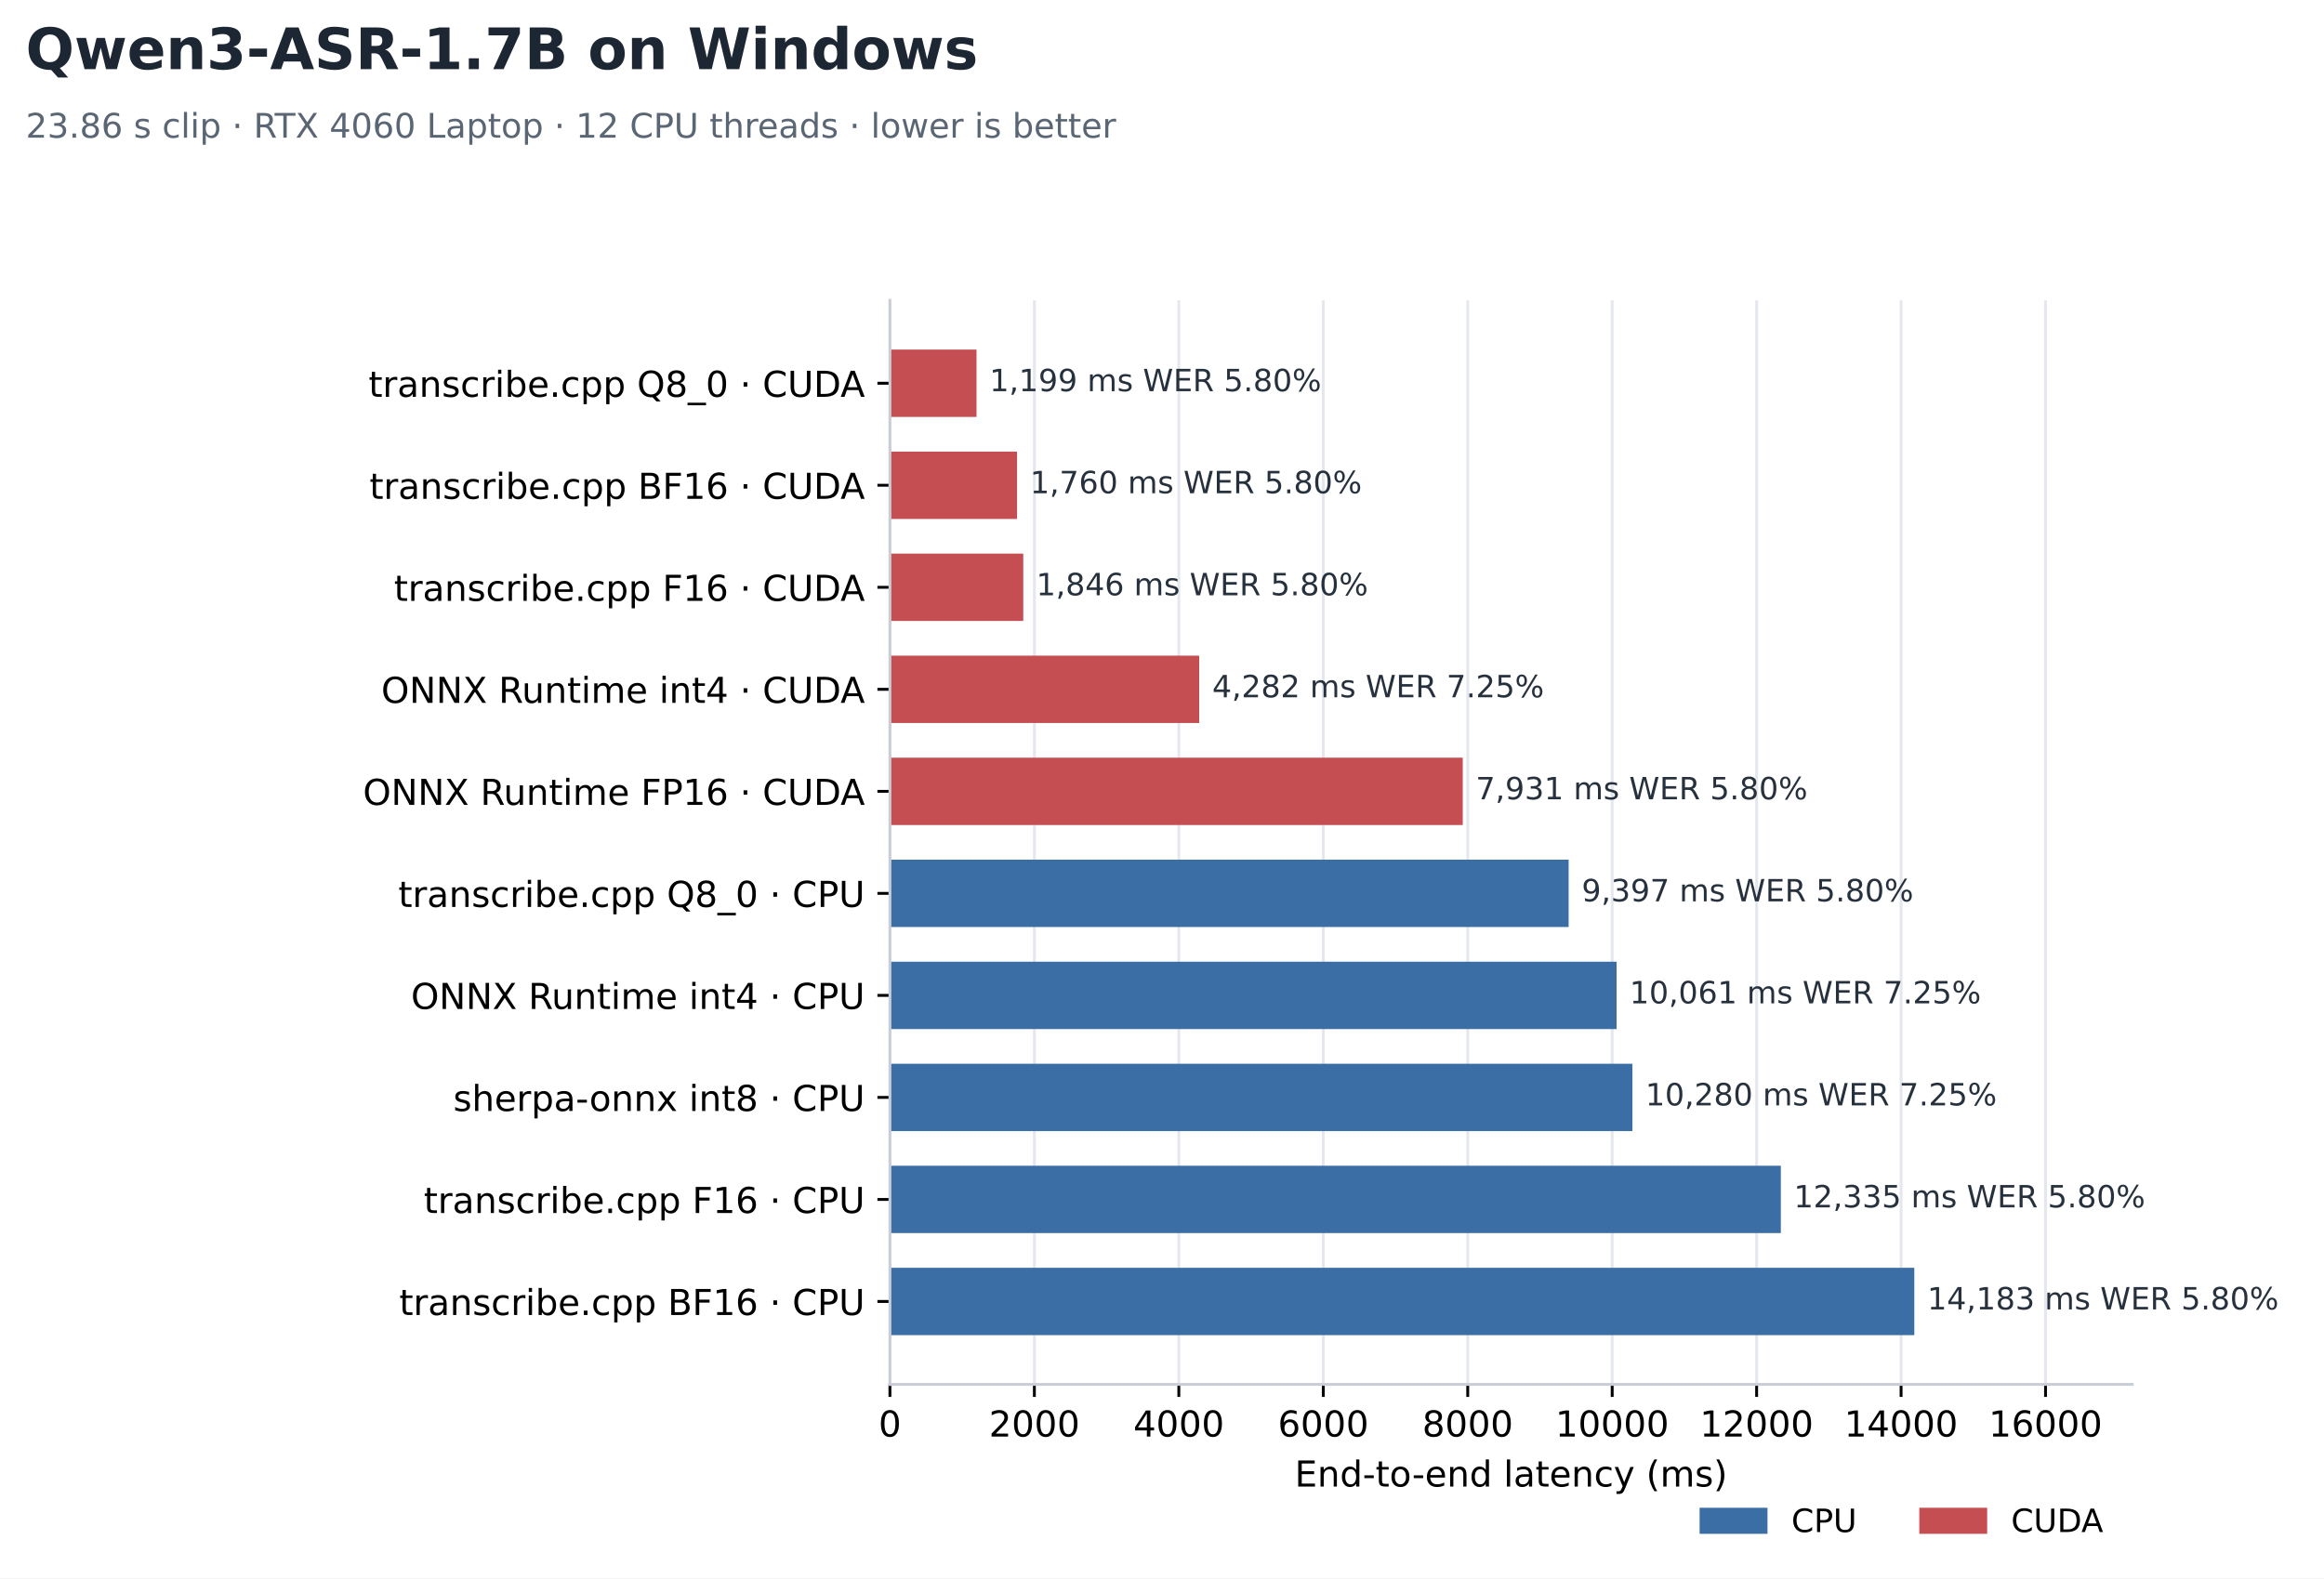
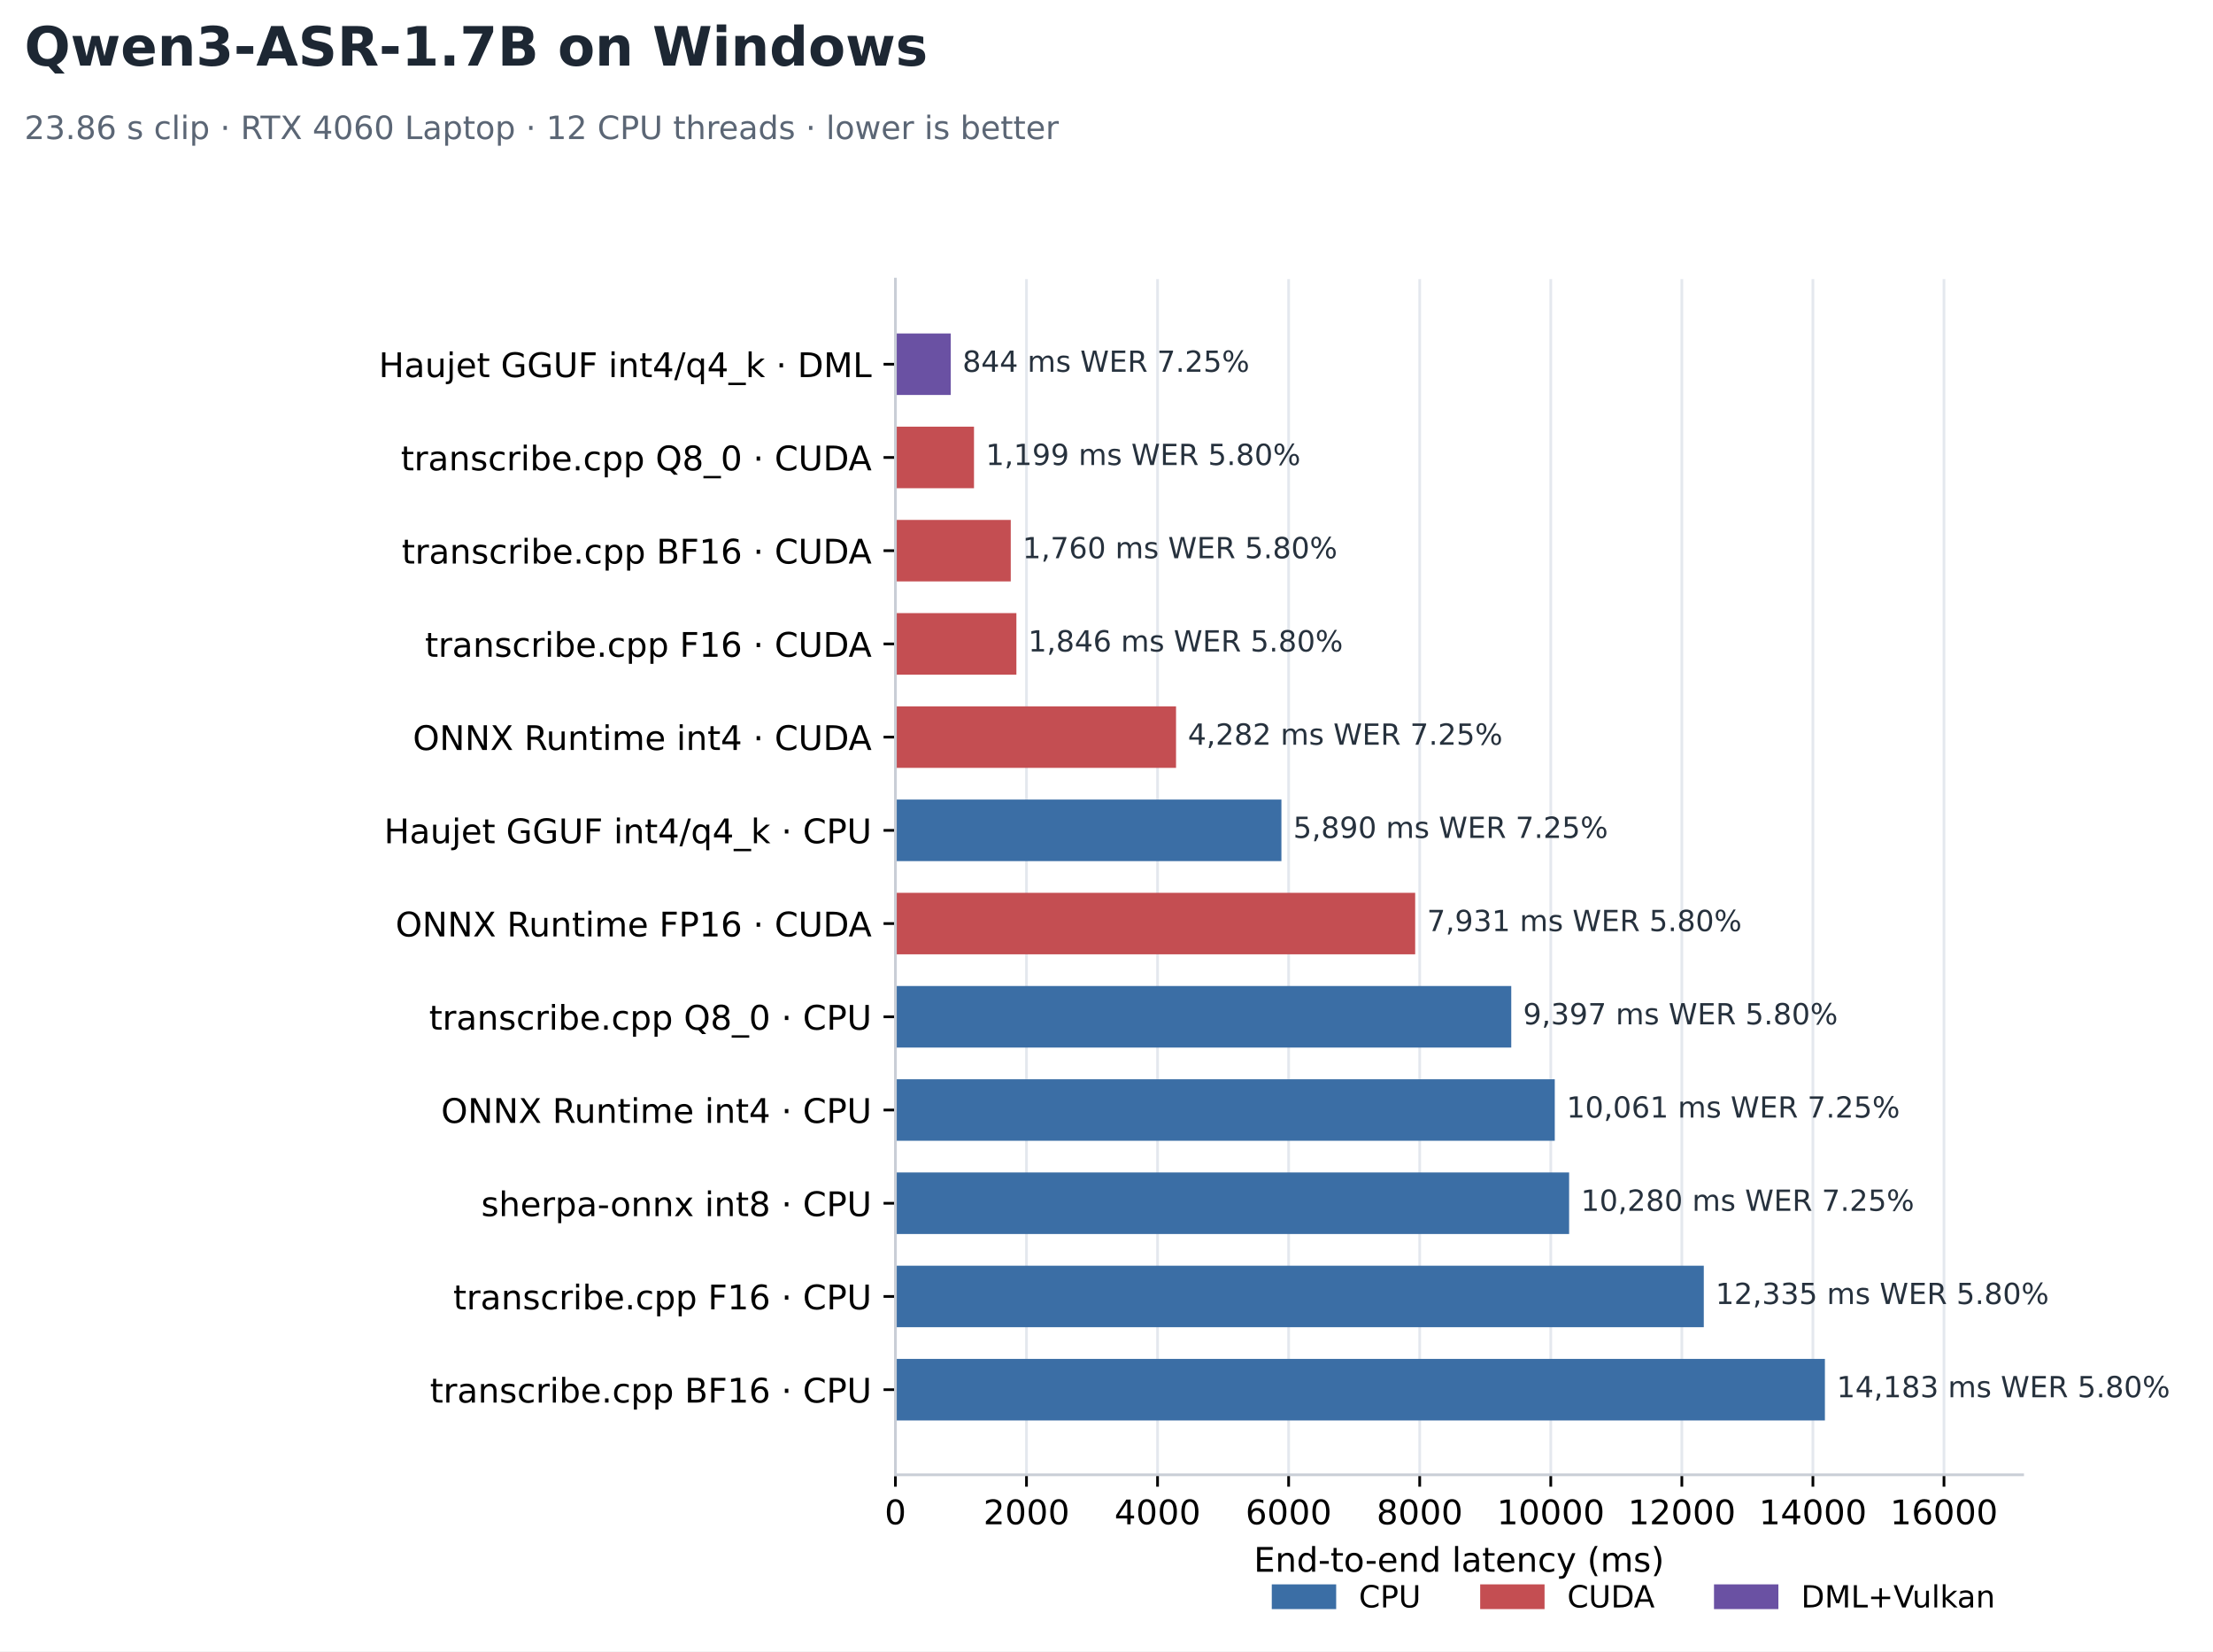
- <svg xmlns="http://www.w3.org/2000/svg" xmlns:xlink="http://www.w3.org/1999/xlink" width="650.568pt" height="441.941pt" viewBox="0 0 650.568 441.941" version="1.1">
+ <svg xmlns="http://www.w3.org/2000/svg" xmlns:xlink="http://www.w3.org/1999/xlink" width="653.061pt" height="487.25pt" viewBox="0 0 653.061 487.25" version="1.1">
  <defs>
    <style type="text/css">*{stroke-linejoin: round; stroke-linecap: butt}</style>
  </defs>
  <g id="figure_1">
    <g id="patch_1">
-       <path d="M 0 441.941  L 650.568 441.941  L 650.568 0  L 0 0  z " style="fill: #ffffff" />
+       <path d="M 0 487.25 L 653.061 487.25 L 653.061 0 L 0 0 z " style="fill: #ffffff" />
    </g>
    <g id="axes_1">
      <g id="patch_2">
-         <path d="M 249.12 387.637  L 596.88 387.637  L 596.88 84.085  L 249.12 84.085  z " style="fill: #ffffff" />
+         <path d="M 264.24 435.158 L 596.88 435.158 L 596.88 82.358 L 264.24 82.358 z " style="fill: #ffffff" />
      </g>
      <g id="matplotlib.axis_1">
        <g id="xtick_1">
          <g id="line2d_1">
-             <path d="M 249.12 387.637  L 249.12 84.085  " clip-path="url(#p15d87796dc)" style="fill: none; stroke: #e4e8ee; stroke-width: 0.8; stroke-linecap: square" />
+             <path d="M 264.24 435.158 L 264.24 82.358 " clip-path="url(#p6e36f638e1)" style="fill: none; stroke: #e4e8ee; stroke-width: 0.8; stroke-linecap: square" />
          </g>
          <g id="line2d_2">
            <defs>
-               <path id="m30df785ba6" d="M 0 0  L 0 3.5  " style="stroke: #000000; stroke-width: 0.8" />
+               <path id="md9aa407886" d="M 0 0 L 0 3.5 " style="stroke: #000000; stroke-width: 0.8" />
            </defs>
            <g>
-               <use xlink:href="#m30df785ba6" x="249.12" y="387.637" style="stroke: #000000; stroke-width: 0.8" />
+               <use xlink:href="#md9aa407886" x="264.24" y="435.158" style="stroke: #000000; stroke-width: 0.8" />
            </g>
          </g>
          <g id="text_1">
-             <text style="font-size: 10px; font-family: 'DejaVu Sans'; text-anchor: middle" x="249.12" y="402.235" transform="rotate(-0 249.12 402.2352)">0</text>
+             <text style="font-size: 10px; font-family: 'DejaVu Sans'; text-anchor: middle" x="264.24" y="449.755" transform="rotate(-0 264.24 449.7552)">0</text>
          </g>
        </g>
        <g id="xtick_2">
          <g id="line2d_3">
-             <path d="M 289.557 387.637  L 289.557 84.085  " clip-path="url(#p15d87796dc)" style="fill: none; stroke: #e4e8ee; stroke-width: 0.8; stroke-linecap: square" />
+             <path d="M 302.919 435.158 L 302.919 82.358 " clip-path="url(#p6e36f638e1)" style="fill: none; stroke: #e4e8ee; stroke-width: 0.8; stroke-linecap: square" />
          </g>
          <g id="line2d_4">
            <g>
-               <use xlink:href="#m30df785ba6" x="289.557" y="387.637" style="stroke: #000000; stroke-width: 0.8" />
+               <use xlink:href="#md9aa407886" x="302.919" y="435.158" style="stroke: #000000; stroke-width: 0.8" />
            </g>
          </g>
          <g id="text_2">
-             <text style="font-size: 10px; font-family: 'DejaVu Sans'; text-anchor: middle" x="289.557" y="402.235" transform="rotate(-0 289.5572 402.2352)">2000</text>
+             <text style="font-size: 10px; font-family: 'DejaVu Sans'; text-anchor: middle" x="302.919" y="449.755" transform="rotate(-0 302.9191 449.7552)">2000</text>
          </g>
        </g>
        <g id="xtick_3">
          <g id="line2d_5">
-             <path d="M 329.994 387.637  L 329.994 84.085  " clip-path="url(#p15d87796dc)" style="fill: none; stroke: #e4e8ee; stroke-width: 0.8; stroke-linecap: square" />
+             <path d="M 341.598 435.158 L 341.598 82.358 " clip-path="url(#p6e36f638e1)" style="fill: none; stroke: #e4e8ee; stroke-width: 0.8; stroke-linecap: square" />
          </g>
          <g id="line2d_6">
            <g>
-               <use xlink:href="#m30df785ba6" x="329.994" y="387.637" style="stroke: #000000; stroke-width: 0.8" />
+               <use xlink:href="#md9aa407886" x="341.598" y="435.158" style="stroke: #000000; stroke-width: 0.8" />
            </g>
          </g>
          <g id="text_3">
-             <text style="font-size: 10px; font-family: 'DejaVu Sans'; text-anchor: middle" x="329.994" y="402.235" transform="rotate(-0 329.9944 402.2352)">4000</text>
+             <text style="font-size: 10px; font-family: 'DejaVu Sans'; text-anchor: middle" x="341.598" y="449.755" transform="rotate(-0 341.5981 449.7552)">4000</text>
          </g>
        </g>
        <g id="xtick_4">
          <g id="line2d_7">
-             <path d="M 370.432 387.637  L 370.432 84.085  " clip-path="url(#p15d87796dc)" style="fill: none; stroke: #e4e8ee; stroke-width: 0.8; stroke-linecap: square" />
+             <path d="M 380.277 435.158 L 380.277 82.358 " clip-path="url(#p6e36f638e1)" style="fill: none; stroke: #e4e8ee; stroke-width: 0.8; stroke-linecap: square" />
          </g>
          <g id="line2d_8">
            <g>
-               <use xlink:href="#m30df785ba6" x="370.432" y="387.637" style="stroke: #000000; stroke-width: 0.8" />
+               <use xlink:href="#md9aa407886" x="380.277" y="435.158" style="stroke: #000000; stroke-width: 0.8" />
            </g>
          </g>
          <g id="text_4">
-             <text style="font-size: 10px; font-family: 'DejaVu Sans'; text-anchor: middle" x="370.432" y="402.235" transform="rotate(-0 370.4316 402.2352)">6000</text>
+             <text style="font-size: 10px; font-family: 'DejaVu Sans'; text-anchor: middle" x="380.277" y="449.755" transform="rotate(-0 380.2772 449.7552)">6000</text>
          </g>
        </g>
        <g id="xtick_5">
          <g id="line2d_9">
-             <path d="M 410.869 387.637  L 410.869 84.085  " clip-path="url(#p15d87796dc)" style="fill: none; stroke: #e4e8ee; stroke-width: 0.8; stroke-linecap: square" />
+             <path d="M 418.956 435.158 L 418.956 82.358 " clip-path="url(#p6e36f638e1)" style="fill: none; stroke: #e4e8ee; stroke-width: 0.8; stroke-linecap: square" />
          </g>
          <g id="line2d_10">
            <g>
-               <use xlink:href="#m30df785ba6" x="410.869" y="387.637" style="stroke: #000000; stroke-width: 0.8" />
+               <use xlink:href="#md9aa407886" x="418.956" y="435.158" style="stroke: #000000; stroke-width: 0.8" />
            </g>
          </g>
          <g id="text_5">
-             <text style="font-size: 10px; font-family: 'DejaVu Sans'; text-anchor: middle" x="410.869" y="402.235" transform="rotate(-0 410.8688 402.2352)">8000</text>
+             <text style="font-size: 10px; font-family: 'DejaVu Sans'; text-anchor: middle" x="418.956" y="449.755" transform="rotate(-0 418.9563 449.7552)">8000</text>
          </g>
        </g>
        <g id="xtick_6">
          <g id="line2d_11">
-             <path d="M 451.306 387.637  L 451.306 84.085  " clip-path="url(#p15d87796dc)" style="fill: none; stroke: #e4e8ee; stroke-width: 0.8; stroke-linecap: square" />
+             <path d="M 457.635 435.158 L 457.635 82.358 " clip-path="url(#p6e36f638e1)" style="fill: none; stroke: #e4e8ee; stroke-width: 0.8; stroke-linecap: square" />
          </g>
          <g id="line2d_12">
            <g>
-               <use xlink:href="#m30df785ba6" x="451.306" y="387.637" style="stroke: #000000; stroke-width: 0.8" />
+               <use xlink:href="#md9aa407886" x="457.635" y="435.158" style="stroke: #000000; stroke-width: 0.8" />
            </g>
          </g>
          <g id="text_6">
-             <text style="font-size: 10px; font-family: 'DejaVu Sans'; text-anchor: middle" x="451.306" y="402.235" transform="rotate(-0 451.306 402.2352)">10000</text>
+             <text style="font-size: 10px; font-family: 'DejaVu Sans'; text-anchor: middle" x="457.635" y="449.755" transform="rotate(-0 457.6353 449.7552)">10000</text>
          </g>
        </g>
        <g id="xtick_7">
          <g id="line2d_13">
-             <path d="M 491.743 387.637  L 491.743 84.085  " clip-path="url(#p15d87796dc)" style="fill: none; stroke: #e4e8ee; stroke-width: 0.8; stroke-linecap: square" />
+             <path d="M 496.314 435.158 L 496.314 82.358 " clip-path="url(#p6e36f638e1)" style="fill: none; stroke: #e4e8ee; stroke-width: 0.8; stroke-linecap: square" />
          </g>
          <g id="line2d_14">
            <g>
-               <use xlink:href="#m30df785ba6" x="491.743" y="387.637" style="stroke: #000000; stroke-width: 0.8" />
+               <use xlink:href="#md9aa407886" x="496.314" y="435.158" style="stroke: #000000; stroke-width: 0.8" />
            </g>
          </g>
          <g id="text_7">
-             <text style="font-size: 10px; font-family: 'DejaVu Sans'; text-anchor: middle" x="491.743" y="402.235" transform="rotate(-0 491.7433 402.2352)">12000</text>
+             <text style="font-size: 10px; font-family: 'DejaVu Sans'; text-anchor: middle" x="496.314" y="449.755" transform="rotate(-0 496.3144 449.7552)">12000</text>
          </g>
        </g>
        <g id="xtick_8">
          <g id="line2d_15">
-             <path d="M 532.18 387.637  L 532.18 84.085  " clip-path="url(#p15d87796dc)" style="fill: none; stroke: #e4e8ee; stroke-width: 0.8; stroke-linecap: square" />
+             <path d="M 534.993 435.158 L 534.993 82.358 " clip-path="url(#p6e36f638e1)" style="fill: none; stroke: #e4e8ee; stroke-width: 0.8; stroke-linecap: square" />
          </g>
          <g id="line2d_16">
            <g>
-               <use xlink:href="#m30df785ba6" x="532.18" y="387.637" style="stroke: #000000; stroke-width: 0.8" />
+               <use xlink:href="#md9aa407886" x="534.993" y="435.158" style="stroke: #000000; stroke-width: 0.8" />
            </g>
          </g>
          <g id="text_8">
-             <text style="font-size: 10px; font-family: 'DejaVu Sans'; text-anchor: middle" x="532.18" y="402.235" transform="rotate(-0 532.1805 402.2352)">14000</text>
+             <text style="font-size: 10px; font-family: 'DejaVu Sans'; text-anchor: middle" x="534.993" y="449.755" transform="rotate(-0 534.9935 449.7552)">14000</text>
          </g>
        </g>
        <g id="xtick_9">
          <g id="line2d_17">
-             <path d="M 572.618 387.637  L 572.618 84.085  " clip-path="url(#p15d87796dc)" style="fill: none; stroke: #e4e8ee; stroke-width: 0.8; stroke-linecap: square" />
+             <path d="M 573.673 435.158 L 573.673 82.358 " clip-path="url(#p6e36f638e1)" style="fill: none; stroke: #e4e8ee; stroke-width: 0.8; stroke-linecap: square" />
          </g>
          <g id="line2d_18">
            <g>
-               <use xlink:href="#m30df785ba6" x="572.618" y="387.637" style="stroke: #000000; stroke-width: 0.8" />
+               <use xlink:href="#md9aa407886" x="573.673" y="435.158" style="stroke: #000000; stroke-width: 0.8" />
            </g>
          </g>
          <g id="text_9">
-             <text style="font-size: 10px; font-family: 'DejaVu Sans'; text-anchor: middle" x="572.618" y="402.235" transform="rotate(-0 572.6177 402.2352)">16000</text>
+             <text style="font-size: 10px; font-family: 'DejaVu Sans'; text-anchor: middle" x="573.673" y="449.755" transform="rotate(-0 573.6726 449.7552)">16000</text>
          </g>
        </g>
        <g id="text_10">
-           <text style="font-size: 10px; font-family: 'DejaVu Sans'; text-anchor: middle" x="423" y="416.236" transform="rotate(-0 423 416.2359)">End-to-end latency (ms)</text>
+           <text style="font-size: 10px; font-family: 'DejaVu Sans'; text-anchor: middle" x="430.56" y="463.756" transform="rotate(-0 430.56 463.7559)">End-to-end latency (ms)</text>
        </g>
      </g>
      <g id="matplotlib.axis_2">
        <g id="ytick_1">
          <g id="line2d_19">
            <defs>
-               <path id="m0fae527cd1" d="M 0 0  L -3.5 0  " style="stroke: #000000; stroke-width: 0.8" />
+               <path id="m2a85fbc077" d="M 0 0 L -3.5 0 " style="stroke: #000000; stroke-width: 0.8" />
            </defs>
            <g>
-               <use xlink:href="#m0fae527cd1" x="249.12" y="107.31" style="stroke: #000000; stroke-width: 0.8" />
+               <use xlink:href="#m2a85fbc077" x="264.24" y="107.471" style="stroke: #000000; stroke-width: 0.8" />
            </g>
          </g>
          <g id="text_11">
-             <text style="font-size: 10px; font-family: 'DejaVu Sans'; text-anchor: end" x="242.12" y="111.11" transform="rotate(-0 242.12 111.1096)">transcribe.cpp Q8_0  ·  CUDA</text>
+             <text style="font-size: 10px; font-family: 'DejaVu Sans'; text-anchor: end" x="257.24" y="111.27" transform="rotate(-0 257.24 111.2703)">Haujet GGUF int4/q4_k  ·  DML</text>
          </g>
        </g>
        <g id="ytick_2">
          <g id="line2d_20">
            <g>
-               <use xlink:href="#m0fae527cd1" x="249.12" y="135.877" style="stroke: #000000; stroke-width: 0.8" />
+               <use xlink:href="#m2a85fbc077" x="264.24" y="134.978" style="stroke: #000000; stroke-width: 0.8" />
            </g>
          </g>
          <g id="text_12">
-             <text style="font-size: 10px; font-family: 'DejaVu Sans'; text-anchor: end" x="242.12" y="139.677" transform="rotate(-0 242.12 139.6765)">transcribe.cpp BF16  ·  CUDA</text>
+             <text style="font-size: 10px; font-family: 'DejaVu Sans'; text-anchor: end" x="257.24" y="138.777" transform="rotate(-0 257.24 138.7769)">transcribe.cpp Q8_0  ·  CUDA</text>
          </g>
        </g>
        <g id="ytick_3">
          <g id="line2d_21">
            <g>
-               <use xlink:href="#m0fae527cd1" x="249.12" y="164.444" style="stroke: #000000; stroke-width: 0.8" />
+               <use xlink:href="#m2a85fbc077" x="264.24" y="162.484" style="stroke: #000000; stroke-width: 0.8" />
            </g>
          </g>
          <g id="text_13">
-             <text style="font-size: 10px; font-family: 'DejaVu Sans'; text-anchor: end" x="242.12" y="168.243" transform="rotate(-0 242.12 168.2434)">transcribe.cpp F16  ·  CUDA</text>
+             <text style="font-size: 10px; font-family: 'DejaVu Sans'; text-anchor: end" x="257.24" y="166.284" transform="rotate(-0 257.24 166.2835)">transcribe.cpp BF16  ·  CUDA</text>
          </g>
        </g>
        <g id="ytick_4">
          <g id="line2d_22">
            <g>
-               <use xlink:href="#m0fae527cd1" x="249.12" y="193.011" style="stroke: #000000; stroke-width: 0.8" />
+               <use xlink:href="#m2a85fbc077" x="264.24" y="189.991" style="stroke: #000000; stroke-width: 0.8" />
            </g>
          </g>
          <g id="text_14">
-             <text style="font-size: 10px; font-family: 'DejaVu Sans'; text-anchor: end" x="242.12" y="196.81" transform="rotate(-0 242.12 196.8104)">ONNX Runtime int4  ·  CUDA</text>
+             <text style="font-size: 10px; font-family: 'DejaVu Sans'; text-anchor: end" x="257.24" y="193.79" transform="rotate(-0 257.24 193.7902)">transcribe.cpp F16  ·  CUDA</text>
          </g>
        </g>
        <g id="ytick_5">
          <g id="line2d_23">
            <g>
-               <use xlink:href="#m0fae527cd1" x="249.12" y="221.578" style="stroke: #000000; stroke-width: 0.8" />
+               <use xlink:href="#m2a85fbc077" x="264.24" y="217.498" style="stroke: #000000; stroke-width: 0.8" />
            </g>
          </g>
          <g id="text_15">
-             <text style="font-size: 10px; font-family: 'DejaVu Sans'; text-anchor: end" x="242.12" y="225.377" transform="rotate(-0 242.12 225.3773)">ONNX Runtime FP16  ·  CUDA</text>
+             <text style="font-size: 10px; font-family: 'DejaVu Sans'; text-anchor: end" x="257.24" y="221.297" transform="rotate(-0 257.24 221.2968)">ONNX Runtime int4  ·  CUDA</text>
          </g>
        </g>
        <g id="ytick_6">
          <g id="line2d_24">
            <g>
-               <use xlink:href="#m0fae527cd1" x="249.12" y="250.145" style="stroke: #000000; stroke-width: 0.8" />
+               <use xlink:href="#m2a85fbc077" x="264.24" y="245.004" style="stroke: #000000; stroke-width: 0.8" />
            </g>
          </g>
          <g id="text_16">
-             <text style="font-size: 10px; font-family: 'DejaVu Sans'; text-anchor: end" x="242.12" y="253.944" transform="rotate(-0 242.12 253.9442)">transcribe.cpp Q8_0  ·  CPU</text>
+             <text style="font-size: 10px; font-family: 'DejaVu Sans'; text-anchor: end" x="257.24" y="248.803" transform="rotate(-0 257.24 248.8034)">Haujet GGUF int4/q4_k  ·  CPU</text>
          </g>
        </g>
        <g id="ytick_7">
          <g id="line2d_25">
            <g>
-               <use xlink:href="#m0fae527cd1" x="249.12" y="278.712" style="stroke: #000000; stroke-width: 0.8" />
+               <use xlink:href="#m2a85fbc077" x="264.24" y="272.511" style="stroke: #000000; stroke-width: 0.8" />
            </g>
          </g>
          <g id="text_17">
-             <text style="font-size: 10px; font-family: 'DejaVu Sans'; text-anchor: end" x="242.12" y="282.511" transform="rotate(-0 242.12 282.5111)">ONNX Runtime int4  ·  CPU</text>
+             <text style="font-size: 10px; font-family: 'DejaVu Sans'; text-anchor: end" x="257.24" y="276.31" transform="rotate(-0 257.24 276.31)">ONNX Runtime FP16  ·  CUDA</text>
          </g>
        </g>
        <g id="ytick_8">
          <g id="line2d_26">
            <g>
-               <use xlink:href="#m0fae527cd1" x="249.12" y="307.279" style="stroke: #000000; stroke-width: 0.8" />
+               <use xlink:href="#m2a85fbc077" x="264.24" y="300.017" style="stroke: #000000; stroke-width: 0.8" />
            </g>
          </g>
          <g id="text_18">
-             <text style="font-size: 10px; font-family: 'DejaVu Sans'; text-anchor: end" x="242.12" y="311.078" transform="rotate(-0 242.12 311.078)">sherpa-onnx int8  ·  CPU</text>
+             <text style="font-size: 10px; font-family: 'DejaVu Sans'; text-anchor: end" x="257.24" y="303.817" transform="rotate(-0 257.24 303.8167)">transcribe.cpp Q8_0  ·  CPU</text>
          </g>
        </g>
        <g id="ytick_9">
          <g id="line2d_27">
            <g>
-               <use xlink:href="#m0fae527cd1" x="249.12" y="335.846" style="stroke: #000000; stroke-width: 0.8" />
+               <use xlink:href="#m2a85fbc077" x="264.24" y="327.524" style="stroke: #000000; stroke-width: 0.8" />
            </g>
          </g>
          <g id="text_19">
-             <text style="font-size: 10px; font-family: 'DejaVu Sans'; text-anchor: end" x="242.12" y="339.645" transform="rotate(-0 242.12 339.6449)">transcribe.cpp F16  ·  CPU</text>
+             <text style="font-size: 10px; font-family: 'DejaVu Sans'; text-anchor: end" x="257.24" y="331.323" transform="rotate(-0 257.24 331.3233)">ONNX Runtime int4  ·  CPU</text>
          </g>
        </g>
        <g id="ytick_10">
          <g id="line2d_28">
            <g>
-               <use xlink:href="#m0fae527cd1" x="249.12" y="364.413" style="stroke: #000000; stroke-width: 0.8" />
+               <use xlink:href="#m2a85fbc077" x="264.24" y="355.031" style="stroke: #000000; stroke-width: 0.8" />
            </g>
          </g>
          <g id="text_20">
-             <text style="font-size: 10px; font-family: 'DejaVu Sans'; text-anchor: end" x="242.12" y="368.212" transform="rotate(-0 242.12 368.2118)">transcribe.cpp BF16  ·  CPU</text>
+             <text style="font-size: 10px; font-family: 'DejaVu Sans'; text-anchor: end" x="257.24" y="358.83" transform="rotate(-0 257.24 358.8299)">sherpa-onnx int8  ·  CPU</text>
+           </g>
+         </g>
+         <g id="ytick_11">
+           <g id="line2d_29">
+             <g>
+               <use xlink:href="#m2a85fbc077" x="264.24" y="382.537" style="stroke: #000000; stroke-width: 0.8" />
+             </g>
+           </g>
+           <g id="text_21">
+             <text style="font-size: 10px; font-family: 'DejaVu Sans'; text-anchor: end" x="257.24" y="386.337" transform="rotate(-0 257.24 386.3365)">transcribe.cpp F16  ·  CPU</text>
+           </g>
+         </g>
+         <g id="ytick_12">
+           <g id="line2d_30">
+             <g>
+               <use xlink:href="#m2a85fbc077" x="264.24" y="410.044" style="stroke: #000000; stroke-width: 0.8" />
+             </g>
+           </g>
+           <g id="text_22">
+             <text style="font-size: 10px; font-family: 'DejaVu Sans'; text-anchor: end" x="257.24" y="413.843" transform="rotate(-0 257.24 413.8432)">transcribe.cpp BF16  ·  CPU</text>
          </g>
        </g>
      </g>
      <g id="patch_3">
-         <path d="M 249.12 97.883  L 273.362 97.883  L 273.362 116.737  L 249.12 116.737  z " clip-path="url(#p15d87796dc)" style="fill: #c44e52" />
+         <path d="M 264.24 98.394 L 280.563 98.394 L 280.563 116.548 L 264.24 116.548 z " clip-path="url(#p6e36f638e1)" style="fill: #6a51a3" />
      </g>
      <g id="patch_4">
-         <path d="M 249.12 126.45  L 284.705 126.45  L 284.705 145.304  L 249.12 145.304  z " clip-path="url(#p15d87796dc)" style="fill: #c44e52" />
+         <path d="M 264.24 125.9 L 287.428 125.9 L 287.428 144.055 L 264.24 144.055 z " clip-path="url(#p6e36f638e1)" style="fill: #c44e52" />
      </g>
      <g id="patch_5">
-         <path d="M 249.12 155.017  L 286.444 155.017  L 286.444 173.871  L 249.12 173.871  z " clip-path="url(#p15d87796dc)" style="fill: #c44e52" />
+         <path d="M 264.24 153.407 L 298.278 153.407 L 298.278 171.561 L 264.24 171.561 z " clip-path="url(#p6e36f638e1)" style="fill: #c44e52" />
      </g>
      <g id="patch_6">
-         <path d="M 249.12 183.584  L 335.696 183.584  L 335.696 202.438  L 249.12 202.438  z " clip-path="url(#p15d87796dc)" style="fill: #c44e52" />
+         <path d="M 264.24 180.914 L 299.941 180.914 L 299.941 199.068 L 264.24 199.068 z " clip-path="url(#p6e36f638e1)" style="fill: #c44e52" />
      </g>
      <g id="patch_7">
-         <path d="M 249.12 212.151  L 409.474 212.151  L 409.474 231.005  L 249.12 231.005  z " clip-path="url(#p15d87796dc)" style="fill: #c44e52" />
+         <path d="M 264.24 208.42 L 347.052 208.42 L 347.052 226.575 L 264.24 226.575 z " clip-path="url(#p6e36f638e1)" style="fill: #c44e52" />
      </g>
      <g id="patch_8">
-         <path d="M 249.12 240.718  L 439.114 240.718  L 439.114 259.572  L 249.12 259.572  z " clip-path="url(#p15d87796dc)" style="fill: #3b6ea5" />
+         <path d="M 264.24 235.927 L 378.15 235.927 L 378.15 254.081 L 264.24 254.081 z " clip-path="url(#p6e36f638e1)" style="fill: #3b6ea5" />
      </g>
      <g id="patch_9">
-         <path d="M 249.12 269.285  L 452.539 269.285  L 452.539 288.139  L 249.12 288.139  z " clip-path="url(#p15d87796dc)" style="fill: #3b6ea5" />
+         <path d="M 264.24 263.434 L 417.622 263.434 L 417.622 281.588 L 264.24 281.588 z " clip-path="url(#p6e36f638e1)" style="fill: #c44e52" />
      </g>
      <g id="patch_10">
-         <path d="M 249.12 297.852  L 456.967 297.852  L 456.967 316.706  L 249.12 316.706  z " clip-path="url(#p15d87796dc)" style="fill: #3b6ea5" />
+         <path d="M 264.24 290.94 L 445.974 290.94 L 445.974 309.095 L 264.24 309.095 z " clip-path="url(#p6e36f638e1)" style="fill: #3b6ea5" />
      </g>
      <g id="patch_11">
-         <path d="M 249.12 326.419  L 498.516 326.419  L 498.516 345.273  L 249.12 345.273  z " clip-path="url(#p15d87796dc)" style="fill: #3b6ea5" />
+         <path d="M 264.24 318.447 L 458.815 318.447 L 458.815 336.601 L 264.24 336.601 z " clip-path="url(#p6e36f638e1)" style="fill: #3b6ea5" />
      </g>
      <g id="patch_12">
-         <path d="M 249.12 354.986  L 535.88 354.986  L 535.88 373.84  L 249.12 373.84  z " clip-path="url(#p15d87796dc)" style="fill: #3b6ea5" />
+         <path d="M 264.24 345.954 L 463.05 345.954 L 463.05 364.108 L 264.24 364.108 z " clip-path="url(#p6e36f638e1)" style="fill: #3b6ea5" />
      </g>
      <g id="patch_13">
-         <path d="M 249.12 387.637  L 249.12 84.085  " style="fill: none; stroke: #c9ced6; stroke-width: 0.8; stroke-linejoin: miter; stroke-linecap: square" />
+         <path d="M 264.24 373.46 L 502.793 373.46 L 502.793 391.615 L 264.24 391.615 z " clip-path="url(#p6e36f638e1)" style="fill: #3b6ea5" />
      </g>
      <g id="patch_14">
-         <path d="M 249.12 387.637  L 596.88 387.637  " style="fill: none; stroke: #c9ced6; stroke-width: 0.8; stroke-linejoin: miter; stroke-linecap: square" />
-       </g>
-       <g id="text_21">
-         <text style="font-size: 8.6px; font-family: 'DejaVu Sans'; text-anchor: start; fill: #26313d" x="277.001" y="109.544" transform="rotate(-0 277.0015 109.5444)">1,199 ms   WER 5.80%</text>
-       </g>
-       <g id="text_22">
-         <text style="font-size: 8.6px; font-family: 'DejaVu Sans'; text-anchor: start; fill: #26313d" x="288.344" y="138.111" transform="rotate(-0 288.3441 138.1113)">1,760 ms   WER 5.80%</text>
+         <path d="M 264.24 400.967 L 538.533 400.967 L 538.533 419.121 L 264.24 419.121 z " clip-path="url(#p6e36f638e1)" style="fill: #3b6ea5" />
+       </g>
+       <g id="patch_15">
+         <path d="M 264.24 435.158 L 264.24 82.358 " style="fill: none; stroke: #c9ced6; stroke-width: 0.8; stroke-linejoin: miter; stroke-linecap: square" />
+       </g>
+       <g id="patch_16">
+         <path d="M 264.24 435.158 L 596.88 435.158 " style="fill: none; stroke: #c9ced6; stroke-width: 0.8; stroke-linejoin: miter; stroke-linecap: square" />
      </g>
      <g id="text_23">
-         <text style="font-size: 8.6px; font-family: 'DejaVu Sans'; text-anchor: start; fill: #26313d" x="290.083" y="166.678" transform="rotate(-0 290.0829 166.6782)">1,846 ms   WER 5.80%</text>
+         <text style="font-size: 8.6px; font-family: 'DejaVu Sans'; text-anchor: start; fill: #26313d" x="284.044" y="109.705" transform="rotate(-0 284.0437 109.705)">844 ms   WER 7.25%</text>
      </g>
      <g id="text_24">
-         <text style="font-size: 8.6px; font-family: 'DejaVu Sans'; text-anchor: start; fill: #26313d" x="339.335" y="195.245" transform="rotate(-0 339.3354 195.2451)">4,282 ms   WER 7.25%</text>
+         <text style="font-size: 8.6px; font-family: 'DejaVu Sans'; text-anchor: start; fill: #26313d" x="290.909" y="137.212" transform="rotate(-0 290.9092 137.2117)">1,199 ms   WER 5.80%</text>
      </g>
      <g id="text_25">
-         <text style="font-size: 8.6px; font-family: 'DejaVu Sans'; text-anchor: start; fill: #26313d" x="413.113" y="223.812" transform="rotate(-0 413.1131 223.812)">7,931 ms   WER 5.80%</text>
+         <text style="font-size: 8.6px; font-family: 'DejaVu Sans'; text-anchor: start; fill: #26313d" x="301.759" y="164.718" transform="rotate(-0 301.7587 164.7183)">1,760 ms   WER 5.80%</text>
      </g>
      <g id="text_26">
-         <text style="font-size: 8.6px; font-family: 'DejaVu Sans'; text-anchor: start; fill: #26313d" x="442.754" y="252.379" transform="rotate(-0 442.7536 252.3789)">9,397 ms   WER 5.80%</text>
+         <text style="font-size: 8.6px; font-family: 'DejaVu Sans'; text-anchor: start; fill: #26313d" x="303.422" y="192.225" transform="rotate(-0 303.4219 192.2249)">1,846 ms   WER 5.80%</text>
      </g>
      <g id="text_27">
-         <text style="font-size: 8.6px; font-family: 'DejaVu Sans'; text-anchor: start; fill: #26313d" x="456.179" y="280.946" transform="rotate(-0 456.1787 280.9459)">10,061 ms   WER 7.25%</text>
+         <text style="font-size: 8.6px; font-family: 'DejaVu Sans'; text-anchor: start; fill: #26313d" x="350.533" y="219.732" transform="rotate(-0 350.533 219.7315)">4,282 ms   WER 7.25%</text>
      </g>
      <g id="text_28">
-         <text style="font-size: 8.6px; font-family: 'DejaVu Sans'; text-anchor: start; fill: #26313d" x="460.607" y="309.513" transform="rotate(-0 460.6066 309.5128)">10,280 ms   WER 7.25%</text>
+         <text style="font-size: 8.6px; font-family: 'DejaVu Sans'; text-anchor: start; fill: #26313d" x="381.631" y="247.238" transform="rotate(-0 381.631 247.2382)">5,890 ms   WER 7.25%</text>
      </g>
      <g id="text_29">
-         <text style="font-size: 8.6px; font-family: 'DejaVu Sans'; text-anchor: start; fill: #26313d" x="502.156" y="338.08" transform="rotate(-0 502.1558 338.0797)">12,335 ms   WER 5.80%</text>
+         <text style="font-size: 8.6px; font-family: 'DejaVu Sans'; text-anchor: start; fill: #26313d" x="421.103" y="274.745" transform="rotate(-0 421.103 274.7448)">7,931 ms   WER 5.80%</text>
      </g>
      <g id="text_30">
-         <text style="font-size: 8.6px; font-family: 'DejaVu Sans'; text-anchor: start; fill: #26313d" x="539.52" y="366.647" transform="rotate(-0 539.5198 366.6466)">14,183 ms   WER 5.80%</text>
+         <text style="font-size: 8.6px; font-family: 'DejaVu Sans'; text-anchor: start; fill: #26313d" x="449.455" y="302.251" transform="rotate(-0 449.4547 302.2514)">9,397 ms   WER 5.80%</text>
+       </g>
+       <g id="text_31">
+         <text style="font-size: 8.6px; font-family: 'DejaVu Sans'; text-anchor: start; fill: #26313d" x="462.296" y="329.758" transform="rotate(-0 462.2962 329.7581)">10,061 ms   WER 7.25%</text>
+       </g>
+       <g id="text_32">
+         <text style="font-size: 8.6px; font-family: 'DejaVu Sans'; text-anchor: start; fill: #26313d" x="466.532" y="357.265" transform="rotate(-0 466.5315 357.2647)">10,280 ms   WER 7.25%</text>
+       </g>
+       <g id="text_33">
+         <text style="font-size: 8.6px; font-family: 'DejaVu Sans'; text-anchor: start; fill: #26313d" x="506.274" y="384.771" transform="rotate(-0 506.2743 384.7713)">12,335 ms   WER 5.80%</text>
+       </g>
+       <g id="text_34">
+         <text style="font-size: 8.6px; font-family: 'DejaVu Sans'; text-anchor: start; fill: #26313d" x="542.014" y="412.278" transform="rotate(-0 542.0137 412.2779)">14,183 ms   WER 5.80%</text>
      </g>
      <g id="legend_1">
-         <g id="patch_15">
-           <path d="M 476.281 428.979  L 494.281 428.979  L 494.281 422.679  L 476.281 422.679  z " style="fill: #3b6ea5; stroke: #3b6ea5; stroke-linejoin: miter" />
-         </g>
-         <g id="text_31">
-           <text style="font-size: 9px; font-family: 'DejaVu Sans'; text-anchor: start" x="501.481" y="428.979" transform="rotate(-0 501.4814 428.9792)">CPU</text>
-         </g>
-         <g id="patch_16">
-           <path d="M 537.78 428.979  L 555.78 428.979  L 555.78 422.679  L 537.78 422.679  z " style="fill: #c44e52; stroke: #c44e52; stroke-linejoin: miter" />
-         </g>
-         <g id="text_32">
-           <text style="font-size: 9px; font-family: 'DejaVu Sans'; text-anchor: start" x="562.98" y="428.979" transform="rotate(-0 562.9795 428.9792)">CUDA</text>
+         <g id="patch_17">
+           <path d="M 375.806 474.287 L 393.806 474.287 L 393.806 467.987 L 375.806 467.987 z " style="fill: #3b6ea5; stroke: #3b6ea5; stroke-linejoin: miter" />
+         </g>
+         <g id="text_35">
+           <text style="font-size: 9px; font-family: 'DejaVu Sans'; text-anchor: start" x="401.006" y="474.287" transform="rotate(-0 401.0063 474.2874)">CPU</text>
+         </g>
+         <g id="patch_18">
+           <path d="M 437.304 474.287 L 455.304 474.287 L 455.304 467.987 L 437.304 467.987 z " style="fill: #c44e52; stroke: #c44e52; stroke-linejoin: miter" />
+         </g>
+         <g id="text_36">
+           <text style="font-size: 9px; font-family: 'DejaVu Sans'; text-anchor: start" x="462.504" y="474.287" transform="rotate(-0 462.5044 474.2874)">CUDA</text>
+         </g>
+         <g id="patch_19">
+           <path d="M 506.305 474.287 L 524.305 474.287 L 524.305 467.987 L 506.305 467.987 z " style="fill: #6a51a3; stroke: #6a51a3; stroke-linejoin: miter" />
+         </g>
+         <g id="text_37">
+           <text style="font-size: 9px; font-family: 'DejaVu Sans'; text-anchor: start" x="531.505" y="474.287" transform="rotate(-0 531.5048 474.2874)">DML+Vulkan</text>
        </g>
      </g>
    </g>
-     <g id="text_33">
+     <g id="text_38">
      <text style="font-weight: 700; font-size: 16px; font-family: 'DejaVu Sans'; text-anchor: start; fill: #1d2733" x="7.2" y="19.358" transform="rotate(-0 7.2 19.3575)">Qwen3-ASR-1.7B on Windows</text>
    </g>
-     <g id="text_34">
-       <text style="font-size: 9.5px; font-family: 'DejaVu Sans'; text-anchor: start; fill: #5b6675" x="7.2" y="38.553" transform="rotate(-0 7.2 38.5527)">23.86 s clip · RTX 4060 Laptop · 12 CPU threads · lower is better</text>
+     <g id="text_39">
+       <text style="font-size: 9.5px; font-family: 'DejaVu Sans'; text-anchor: start; fill: #5b6675" x="7.2" y="41.029" transform="rotate(-0 7.2 41.0295)">23.86 s clip · RTX 4060 Laptop · 12 CPU threads · lower is better</text>
    </g>
  </g>
  <defs>
-     <clipPath id="p15d87796dc">
-       <rect x="249.12" y="84.085" width="347.76" height="303.552" />
+     <clipPath id="p6e36f638e1">
+       <rect x="264.24" y="82.358" width="332.64" height="352.8" />
    </clipPath>
  </defs>
</svg>
